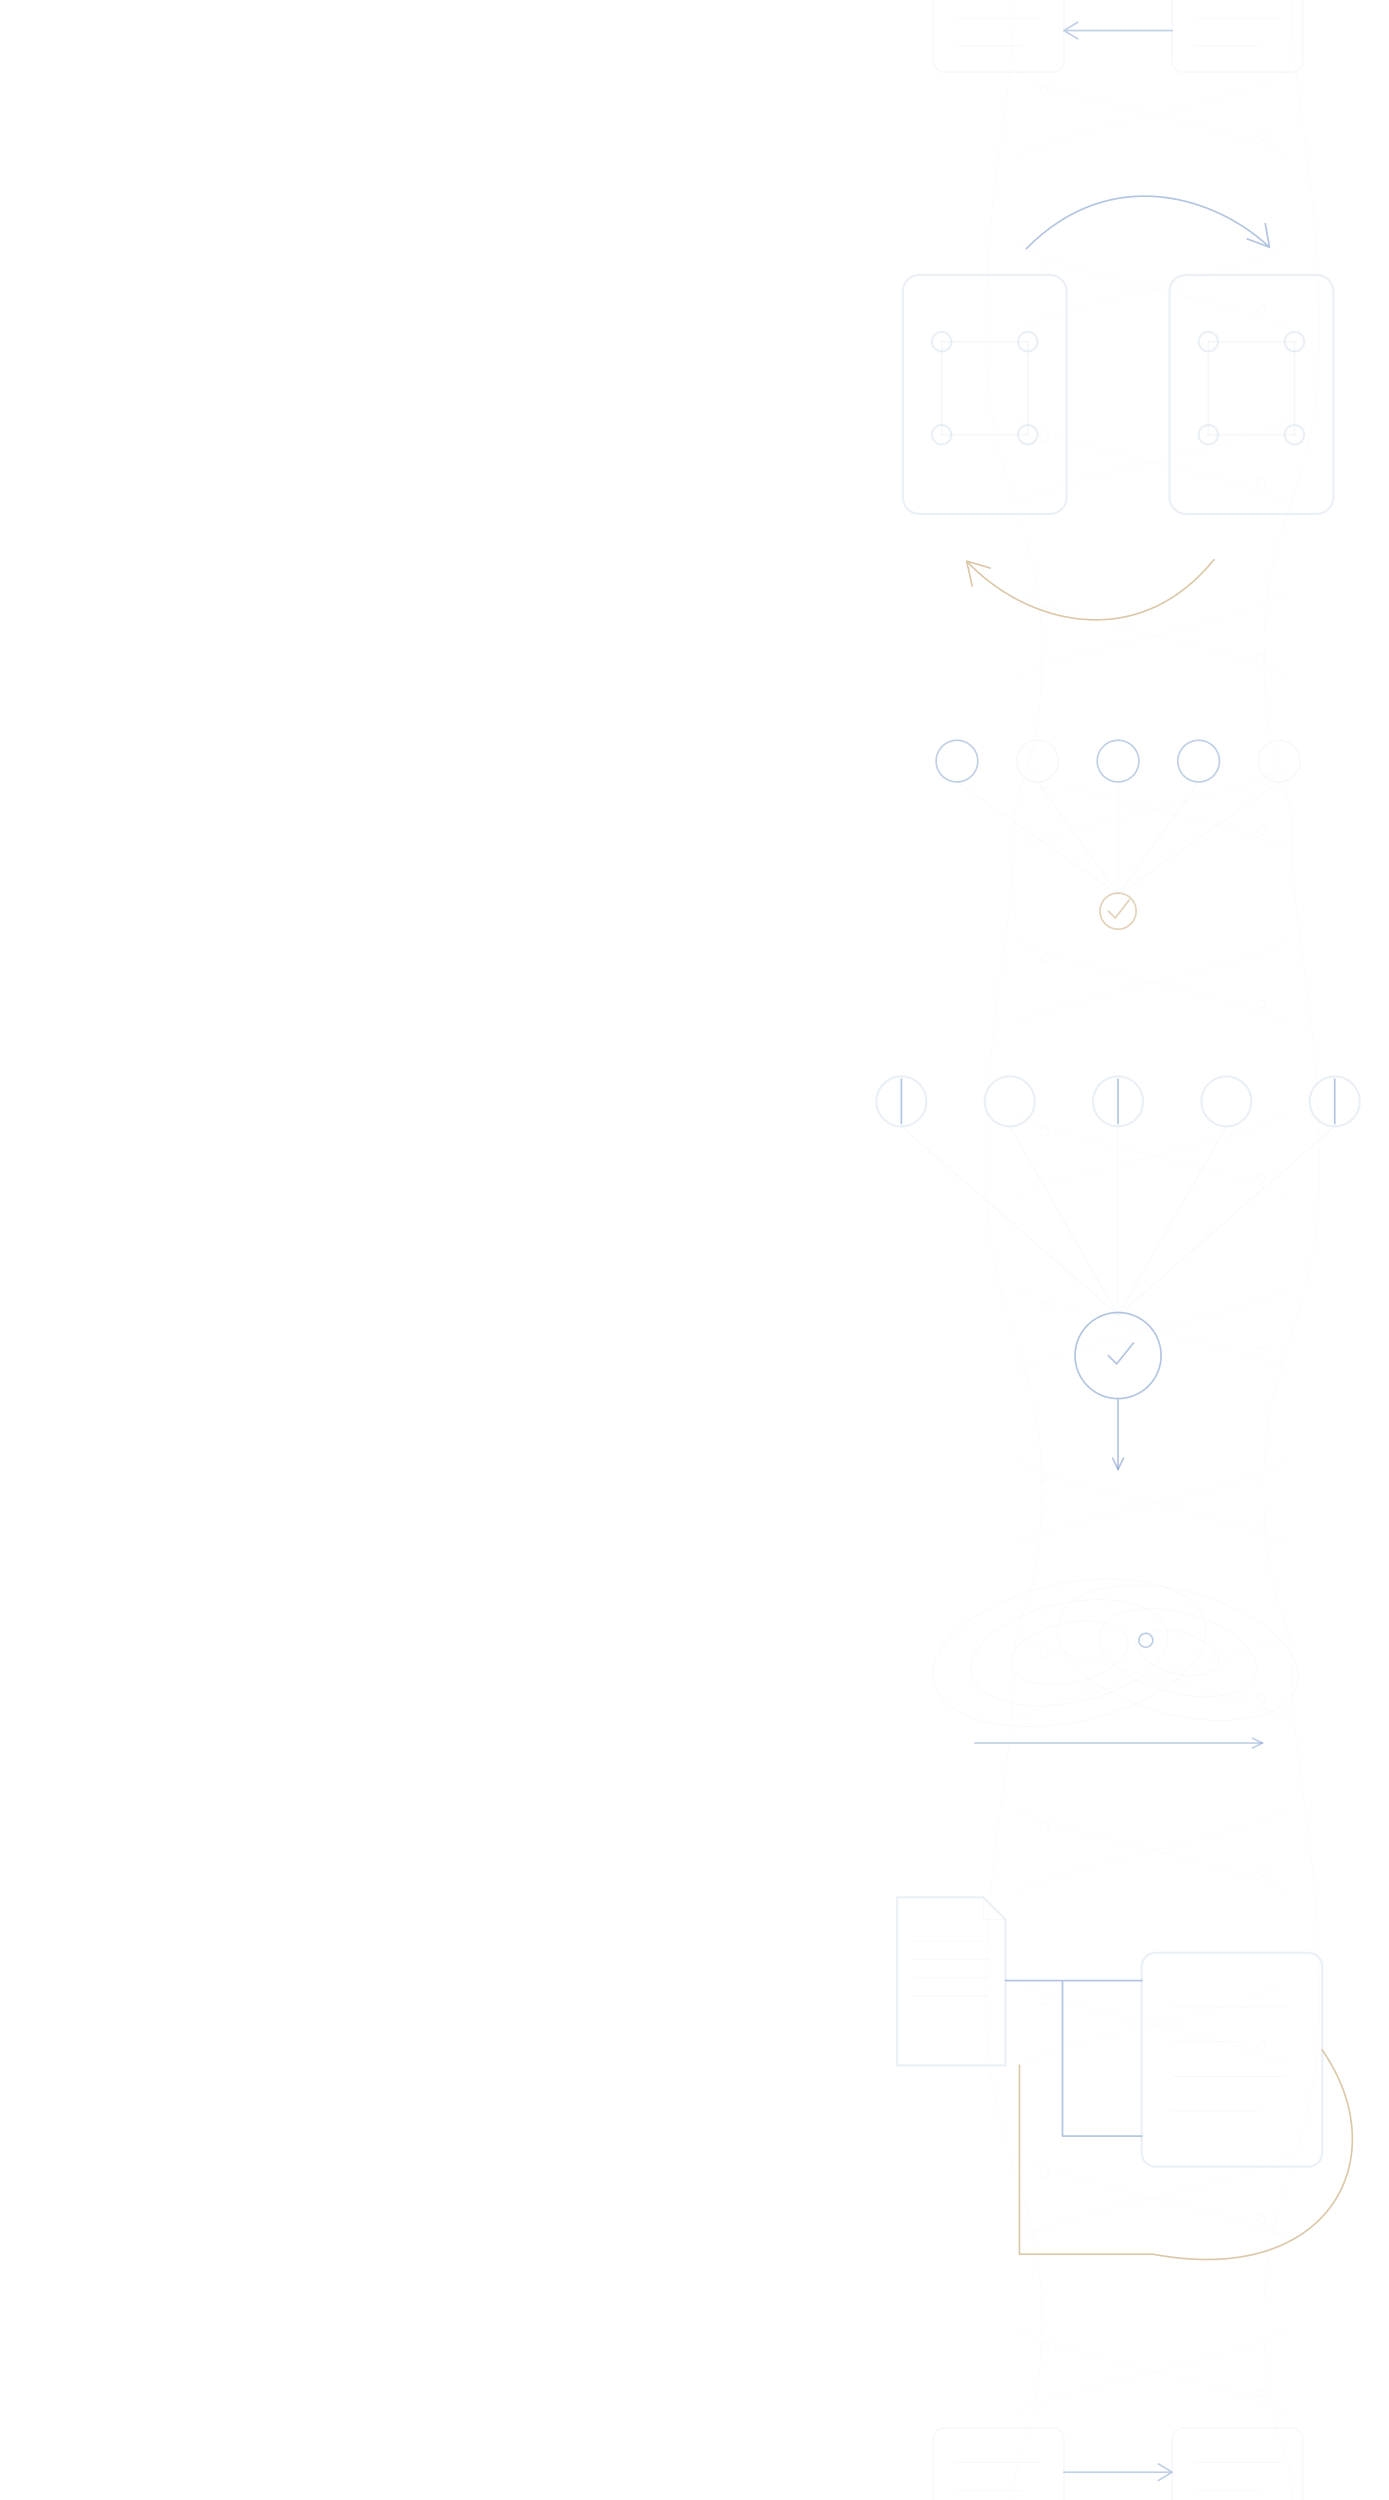
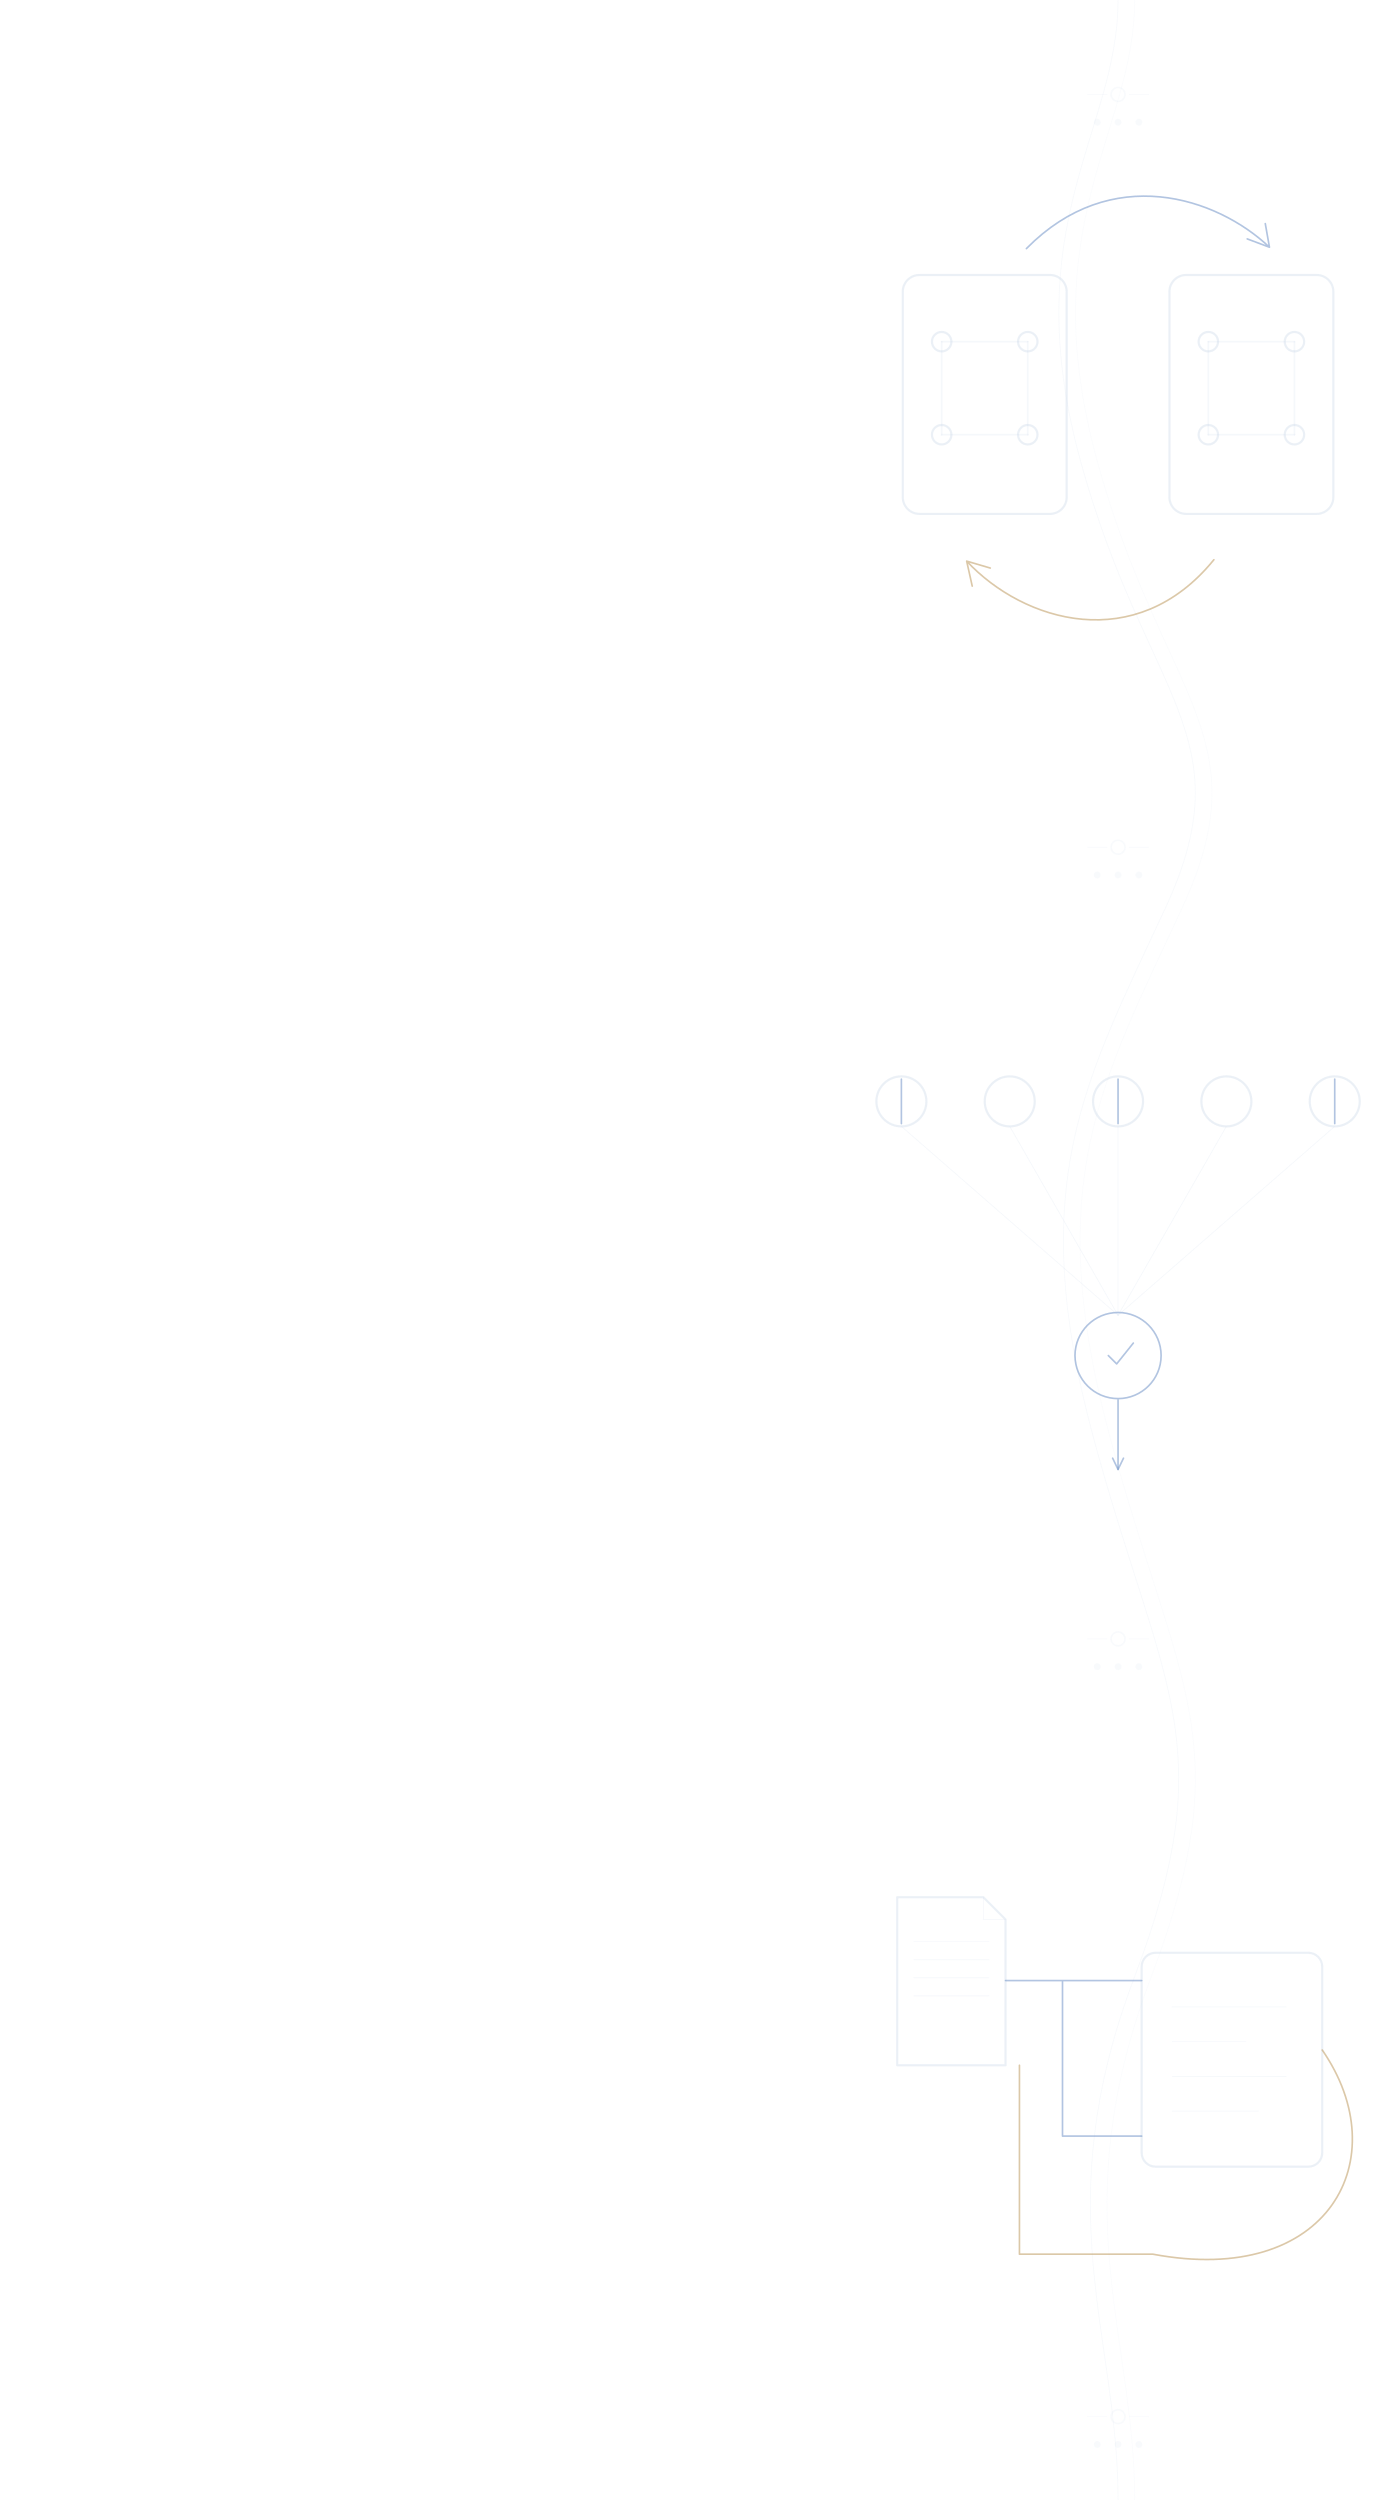
<svg xmlns="http://www.w3.org/2000/svg" width="1000" height="1800" viewBox="0 0 1000 1800" fill="none">
  <style>.art-ink,
.art-ink-soft,
.art-hair,
.art-blue,
.art-gold {
  fill: none;
  vector-effect: non-scaling-stroke;
  stroke-linecap: round;
  stroke-linejoin: round;
}

.art-ink {
  stroke: rgba(196, 210, 230, .38);
  stroke-width: 1.6;
}

.art-ink-soft {
  stroke: rgba(196, 210, 230, .2);
  stroke-width: 1.2;
}

/* Hairline filigree — the finest lines (tree-rings, arcs, contours). */
.art-hair {
  stroke: rgba(196, 210, 230, .2);
  stroke-width: 0.6;
}

.art-blue, .art-gold {
  stroke-width: 1.2;
  stroke-opacity: .55;
}

.art-blue { stroke: #5a82be; }
.art-gold { stroke: #b28945; }

.art-fill-ink {
  fill: rgba(196, 210, 230, .38);
  stroke: none;
}

/* Stipple dots for organic growth. */
.art-dot {
  fill: rgba(196, 210, 230, .2);
  stroke: none;
}</style>
-   <defs>
-     <g id="post-texture" opacity=".38">
-       <path class="art-hair" d="M730 0C730 72 710 126 710 240S750 372 750 468S730 552 730 600C730 672 710 726 710 840S750 972 750 1068S730 1152 730 1200C730 1272 710 1326 710 1440S750 1572 750 1668S730 1752 730 1800" />
-       <path class="art-hair" d="M930 0C930 72 950 126 950 240S910 372 910 468S930 552 930 600C930 672 950 726 950 840S910 972 910 1068S930 1152 930 1200C930 1272 950 1326 950 1440S910 1572 910 1668S930 1752 930 1800" />
-       <path class="art-hair" d="M730 50C771 75 879 88 930 113" />
-       <path class="art-hair" d="M930 50C891 75 781 88 730 113" />
-       <circle class="art-ink-soft" cx="752" cy="65" r="3" />
-       <circle class="art-ink-soft" cx="908" cy="98" r="3" />
-       <path class="art-hair" d="M730 175C771 200 879 213 930 238" />
-       <path class="art-hair" d="M930 175C891 200 781 213 730 238" />
-       <circle class="art-ink-soft" cx="752" cy="190" r="3" />
-       <circle class="art-ink-soft" cx="908" cy="223" r="3" />
-       <path class="art-hair" d="M730 300C771 325 879 338 930 363" />
-       <path class="art-hair" d="M930 300C891 325 781 338 730 363" />
-       <circle class="art-ink-soft" cx="752" cy="315" r="3" />
-       <circle class="art-ink-soft" cx="908" cy="348" r="3" />
-       <path class="art-hair" d="M730 425C771 450 879 463 930 488" />
-       <path class="art-hair" d="M930 425C891 450 781 463 730 488" />
-       <circle class="art-ink-soft" cx="752" cy="440" r="3" />
-       <circle class="art-ink-soft" cx="908" cy="473" r="3" />
-       <path class="art-hair" d="M730 550C771 575 879 588 930 613" />
-       <path class="art-hair" d="M930 550C891 575 781 588 730 613" />
-       <circle class="art-ink-soft" cx="752" cy="565" r="3" />
-       <circle class="art-ink-soft" cx="908" cy="598" r="3" />
-       <path class="art-hair" d="M730 675C771 700 879 713 930 738" />
-       <path class="art-hair" d="M930 675C891 700 781 713 730 738" />
-       <circle class="art-ink-soft" cx="752" cy="690" r="3" />
-       <circle class="art-ink-soft" cx="908" cy="723" r="3" />
-       <path class="art-hair" d="M730 800C771 825 879 838 930 863" />
-       <path class="art-hair" d="M930 800C891 825 781 838 730 863" />
-       <circle class="art-ink-soft" cx="752" cy="815" r="3" />
-       <circle class="art-ink-soft" cx="908" cy="848" r="3" />
-       <path class="art-hair" d="M730 925C771 950 879 963 930 988" />
-       <path class="art-hair" d="M930 925C891 950 781 963 730 988" />
-       <circle class="art-ink-soft" cx="752" cy="940" r="3" />
-       <circle class="art-ink-soft" cx="908" cy="973" r="3" />
-       <path class="art-hair" d="M730 1050C771 1075 879 1088 930 1113" />
-       <path class="art-hair" d="M930 1050C891 1075 781 1088 730 1113" />
-       <circle class="art-ink-soft" cx="752" cy="1065" r="3" />
-       <circle class="art-ink-soft" cx="908" cy="1098" r="3" />
-       <path class="art-hair" d="M730 1175C771 1200 879 1213 930 1238" />
-       <path class="art-hair" d="M930 1175C891 1200 781 1213 730 1238" />
-       <circle class="art-ink-soft" cx="752" cy="1190" r="3" />
-       <circle class="art-ink-soft" cx="908" cy="1223" r="3" />
-       <path class="art-hair" d="M730 1300C771 1325 879 1338 930 1363" />
-       <path class="art-hair" d="M930 1300C891 1325 781 1338 730 1363" />
-       <circle class="art-ink-soft" cx="752" cy="1315" r="3" />
-       <circle class="art-ink-soft" cx="908" cy="1348" r="3" />
-       <path class="art-hair" d="M730 1425C771 1450 879 1463 930 1488" />
-       <path class="art-hair" d="M930 1425C891 1450 781 1463 730 1488" />
-       <circle class="art-ink-soft" cx="752" cy="1440" r="3" />
-       <circle class="art-ink-soft" cx="908" cy="1473" r="3" />
-       <path class="art-hair" d="M730 1550C771 1575 879 1588 930 1613" />
-       <path class="art-hair" d="M930 1550C891 1575 781 1588 730 1613" />
-       <circle class="art-ink-soft" cx="752" cy="1565" r="3" />
-       <circle class="art-ink-soft" cx="908" cy="1598" r="3" />
-       <path class="art-hair" d="M730 1675C771 1700 879 1713 930 1738" />
-       <path class="art-hair" d="M930 1675C891 1700 781 1713 730 1738" />
-       <circle class="art-ink-soft" cx="752" cy="1690" r="3" />
-       <circle class="art-ink-soft" cx="908" cy="1723" r="3" />
-     </g>
-   </defs>
-   <use href="#post-texture" transform="translate(0 -1800)" />
-   <use href="#post-texture" transform="translate(0 0)" />
-   <use href="#post-texture" transform="translate(0 1800)" />
-   <g transform="translate(805 0)" opacity=".7">
-     <rect class="art-ink-soft" x="-133" y="-52" width="94" height="104" rx="8" />
-     <path class="art-hair" d="M-117 -27L-55 -27" />
-     <path class="art-hair" d="M-117 -7L-69 -7" />
-     <path class="art-hair" d="M-117 13L-55 13" />
-     <path class="art-hair" d="M-117 33L-69 33" />
-     <rect class="art-ink-soft" x="39" y="-52" width="94" height="104" rx="8" />
-     <path class="art-hair" d="M55 -27L117 -27" />
-     <path class="art-hair" d="M55 -7L103 -7" />
-     <path class="art-hair" d="M55 13L117 13" />
-     <path class="art-hair" d="M55 33L103 33" />
-     <path class="art-blue" d="M-39-20H39m-10-6 10 6-10 6M39 22H-39m10-6-10 6 10 6" />
+   <g transform="translate(0 0)" opacity=".65">
+     <path class="art-hair" d="M805 0C805 95 731 161 778 332S897 529 839 654S738 852 787 1034S881 1254 817 1423S805 1680 805 1800" />
  </g>
-   <g transform="translate(805 595)" opacity=".7">
-     <circle class="art-blue" cx="-116" cy="-47" r="15" />
-     <path class="art-hair" d="M-116 -32L0 49" />
-     <circle class="art-ink-soft" cx="-58" cy="-47" r="15" />
-     <path class="art-hair" d="M-58 -32L0 49" />
-     <circle class="art-blue" cx="0" cy="-47" r="15" />
-     <path class="art-hair" d="M0 -32L0 49" />
-     <circle class="art-blue" cx="58" cy="-47" r="15" />
-     <path class="art-hair" d="M58 -32L0 49" />
-     <circle class="art-ink-soft" cx="116" cy="-47" r="15" />
-     <path class="art-hair" d="M116 -32L0 49" />
-     <circle class="art-gold" cx="0" cy="61" r="13" />
-     <path class="art-gold" d="M-7 61l5 5 10-13" />
+   <g transform="translate(12 0)" opacity=".35">
+     <path class="art-hair" d="M805 0C805 95 731 161 778 332S897 529 839 654S738 852 787 1034S881 1254 817 1423S805 1680 805 1800" />
  </g>
-   <g transform="translate(805 1190)" opacity=".7">
-     <ellipse class="art-hair" cx="-35" cy="0" rx="100" ry="50" transform="rotate(-12 -35 0)" />
-     <ellipse class="art-hair" cx="-35" cy="0" rx="72" ry="36" transform="rotate(-12 -35 0)" />
-     <ellipse class="art-hair" cx="-35" cy="0" rx="43" ry="21.5" transform="rotate(-12 -35 0)" />
-     <ellipse class="art-hair" cx="43" cy="0" rx="89" ry="44.5" transform="rotate(15 43 0)" />
-     <ellipse class="art-hair" cx="43" cy="0" rx="58" ry="29" transform="rotate(15 43 0)" />
-     <ellipse class="art-hair" cx="43" cy="0" rx="30" ry="15" transform="rotate(15 43 0)" />
-     <path class="art-blue" d="M-103 65L104 65" />
-     <path class="art-blue" d="M96.80 68.48L104 65L96.80 61.52" />
-     <circle class="art-blue" cx="20" cy="-9" r="5" />
+   <g transform="translate(805 68)" opacity=".55">
+     <circle class="art-ink-soft" cx="0" cy="0" r="5" />
+     <path class="art-hair" d="M-22 0L-8 0" />
+     <path class="art-hair" d="M8 0L22 0" />
+     <circle class="art-dot" cx="-15" cy="20" r="2.5" />
+     <circle class="art-dot" cx="0" cy="20" r="2.5" />
+     <circle class="art-dot" cx="15" cy="20" r="2.5" />
  </g>
-   <g transform="translate(805 1800)" opacity=".7">
-     <rect class="art-ink-soft" x="-133" y="-52" width="94" height="104" rx="8" />
-     <path class="art-hair" d="M-117 -27L-55 -27" />
-     <path class="art-hair" d="M-117 -7L-69 -7" />
-     <path class="art-hair" d="M-117 13L-55 13" />
-     <path class="art-hair" d="M-117 33L-69 33" />
-     <rect class="art-ink-soft" x="39" y="-52" width="94" height="104" rx="8" />
-     <path class="art-hair" d="M55 -27L117 -27" />
-     <path class="art-hair" d="M55 -7L103 -7" />
-     <path class="art-hair" d="M55 13L117 13" />
-     <path class="art-hair" d="M55 33L103 33" />
-     <path class="art-blue" d="M-39-20H39m-10-6 10 6-10 6M39 22H-39m10-6-10 6 10 6" />
+   <g transform="translate(805 610)" opacity=".55">
+     <circle class="art-ink-soft" cx="0" cy="0" r="5" />
+     <path class="art-hair" d="M-22 0L-8 0" />
+     <path class="art-hair" d="M8 0L22 0" />
+     <circle class="art-dot" cx="-15" cy="20" r="2.5" />
+     <circle class="art-dot" cx="0" cy="20" r="2.5" />
+     <circle class="art-dot" cx="15" cy="20" r="2.5" />
+   </g>
+   <g transform="translate(805 1180)" opacity=".55">
+     <circle class="art-ink-soft" cx="0" cy="0" r="5" />
+     <path class="art-hair" d="M-22 0L-8 0" />
+     <path class="art-hair" d="M8 0L22 0" />
+     <circle class="art-dot" cx="-15" cy="20" r="2.5" />
+     <circle class="art-dot" cx="0" cy="20" r="2.5" />
+     <circle class="art-dot" cx="15" cy="20" r="2.5" />
+   </g>
+   <g transform="translate(805 1740)" opacity=".55">
+     <circle class="art-ink-soft" cx="0" cy="0" r="5" />
+     <path class="art-hair" d="M-22 0L-8 0" />
+     <path class="art-hair" d="M8 0L22 0" />
+     <circle class="art-dot" cx="-15" cy="20" r="2.5" />
+     <circle class="art-dot" cx="0" cy="20" r="2.5" />
+     <circle class="art-dot" cx="15" cy="20" r="2.5" />
  </g>
  <g transform="translate(805 295)" opacity=".85">
    <rect class="art-ink" x="-155" y="-97" width="118" height="172" rx="12" />
    <path class="art-ink-soft" d="M-127 -49L-65 -49" />
    <path class="art-ink-soft" d="M-127 -49L-127 18" />
    <path class="art-ink-soft" d="M-65 -49L-65 18" />
    <path class="art-ink-soft" d="M-127 18L-65 18" />
    <circle class="art-ink" cx="-127" cy="-49" r="7" />
    <circle class="art-ink" cx="-65" cy="-49" r="7" />
    <circle class="art-ink" cx="-127" cy="18" r="7" />
    <circle class="art-ink" cx="-65" cy="18" r="7" />
    <rect class="art-ink" x="37" y="-97" width="118" height="172" rx="12" />
    <path class="art-ink-soft" d="M65 -49L127 -49" />
    <path class="art-ink-soft" d="M65 -49L65 18" />
    <path class="art-ink-soft" d="M127 -49L127 18" />
    <path class="art-ink-soft" d="M65 18L127 18" />
    <circle class="art-ink" cx="65" cy="-49" r="7" />
    <circle class="art-ink" cx="127" cy="-49" r="7" />
    <circle class="art-ink" cx="65" cy="18" r="7" />
    <circle class="art-ink" cx="127" cy="18" r="7" />
    <path class="art-blue" d="M-66-116C-5-178 71-153 109-117m0 0-3-17m3 17-16-6" />
    <path class="art-gold" d="M69 108C13 177-68 153-109 109m0 0 4 18m-4-18 17 5" />
  </g>
  <g transform="translate(805 890)" opacity=".85">
    <circle class="art-ink" cx="-156" cy="-97" r="18" />
    <path class="art-hair" d="M-156 -79L0 57" />
    <path class="art-blue" d="M-156-113v32" />
    <circle class="art-ink" cx="-78" cy="-97" r="18" />
    <path class="art-hair" d="M-78 -79L0 57" />
    <circle class="art-ink" cx="0" cy="-97" r="18" />
    <path class="art-hair" d="M0 -79L0 57" />
    <path class="art-blue" d="M0-113v32" />
    <circle class="art-ink" cx="78" cy="-97" r="18" />
    <path class="art-hair" d="M78 -79L0 57" />
    <circle class="art-ink" cx="156" cy="-97" r="18" />
    <path class="art-hair" d="M156 -79L0 57" />
    <path class="art-blue" d="M156-113v32" />
    <circle class="art-blue" cx="0" cy="86" r="31" />
    <path class="art-blue" d="M-7 86l6 6 12-15" />
    <path class="art-blue" d="M0 118L0 168" />
    <path class="art-blue" d="M-3.9 159.9L0 168L3.9 159.9" />
  </g>
  <g transform="translate(805 1490)" opacity=".85">
    <path class="art-ink" d="M-159 -124H-97L-81 -108V-3H-159Z" />
    <path class="art-hair" d="M-97 -124V-108H-81" />
    <path class="art-hair" d="M-147 -92L-93 -92" />
    <path class="art-hair" d="M-147 -79L-93 -79" />
    <path class="art-hair" d="M-147 -66L-93 -66" />
    <path class="art-hair" d="M-147 -53L-93 -53" />
    <rect class="art-ink" x="17" y="-84" width="130" height="154" rx="10" />
    <path class="art-blue" d="M-81-64H17M-40-64V48H17" />
    <path class="art-hair" d="M39-45h82m-82 25h53m-53 25h82m-82 25h62" />
    <path class="art-gold" d="M147-14C201 64 152 157 25 133H-71V-3" />
  </g>
</svg>
